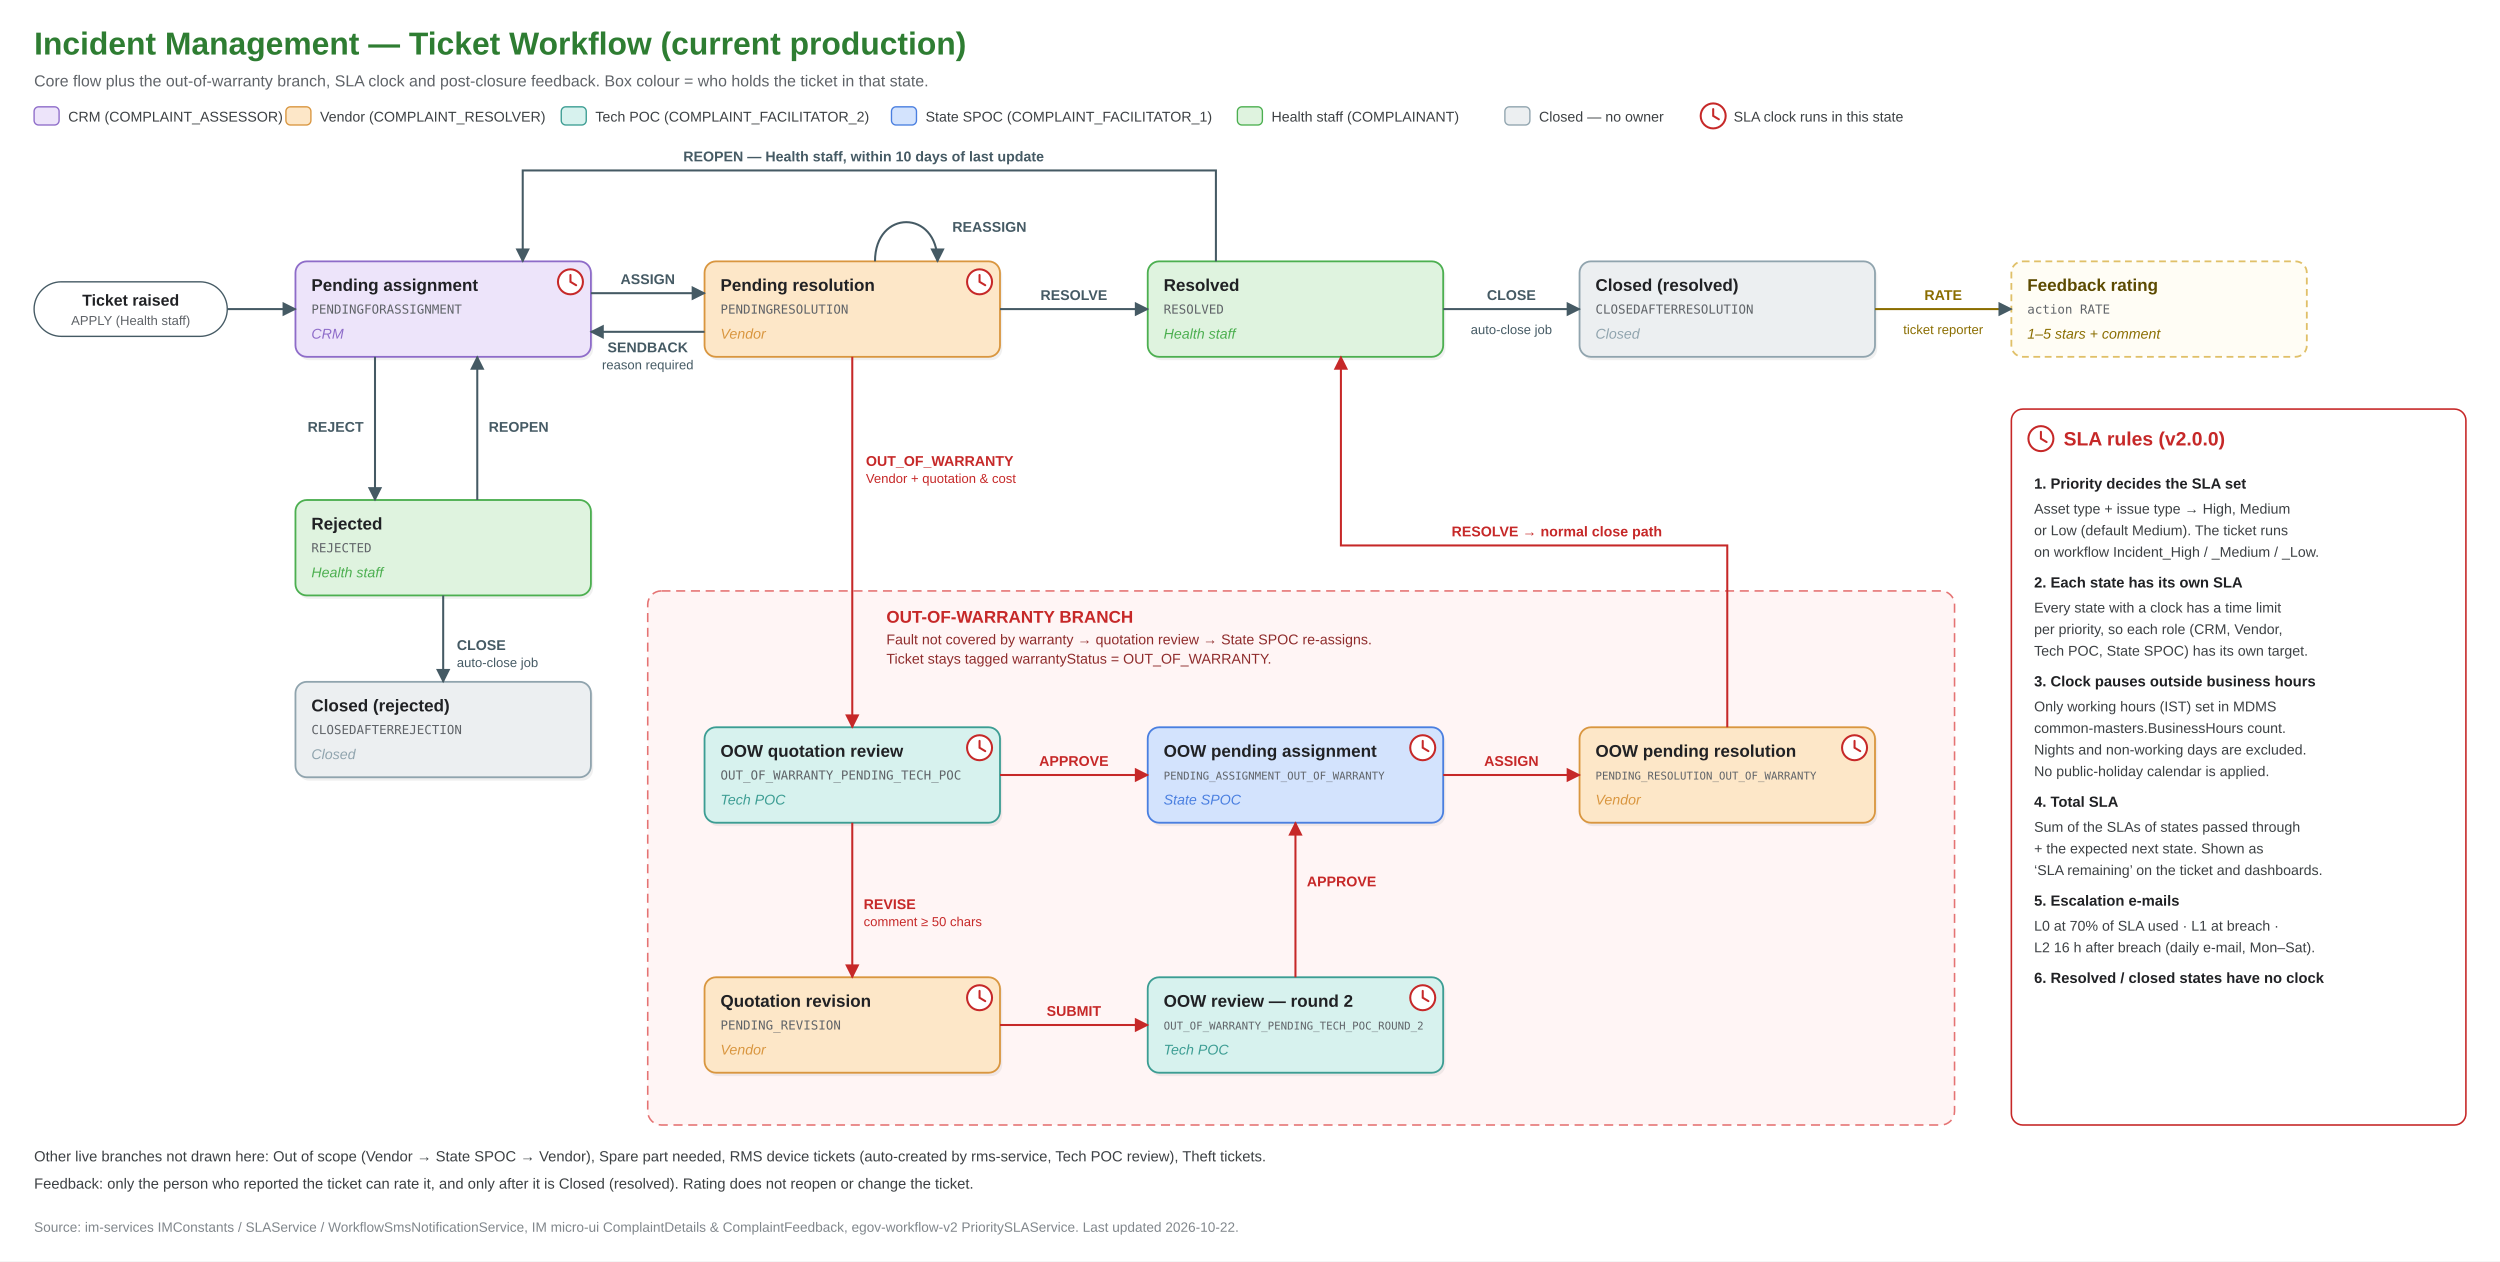
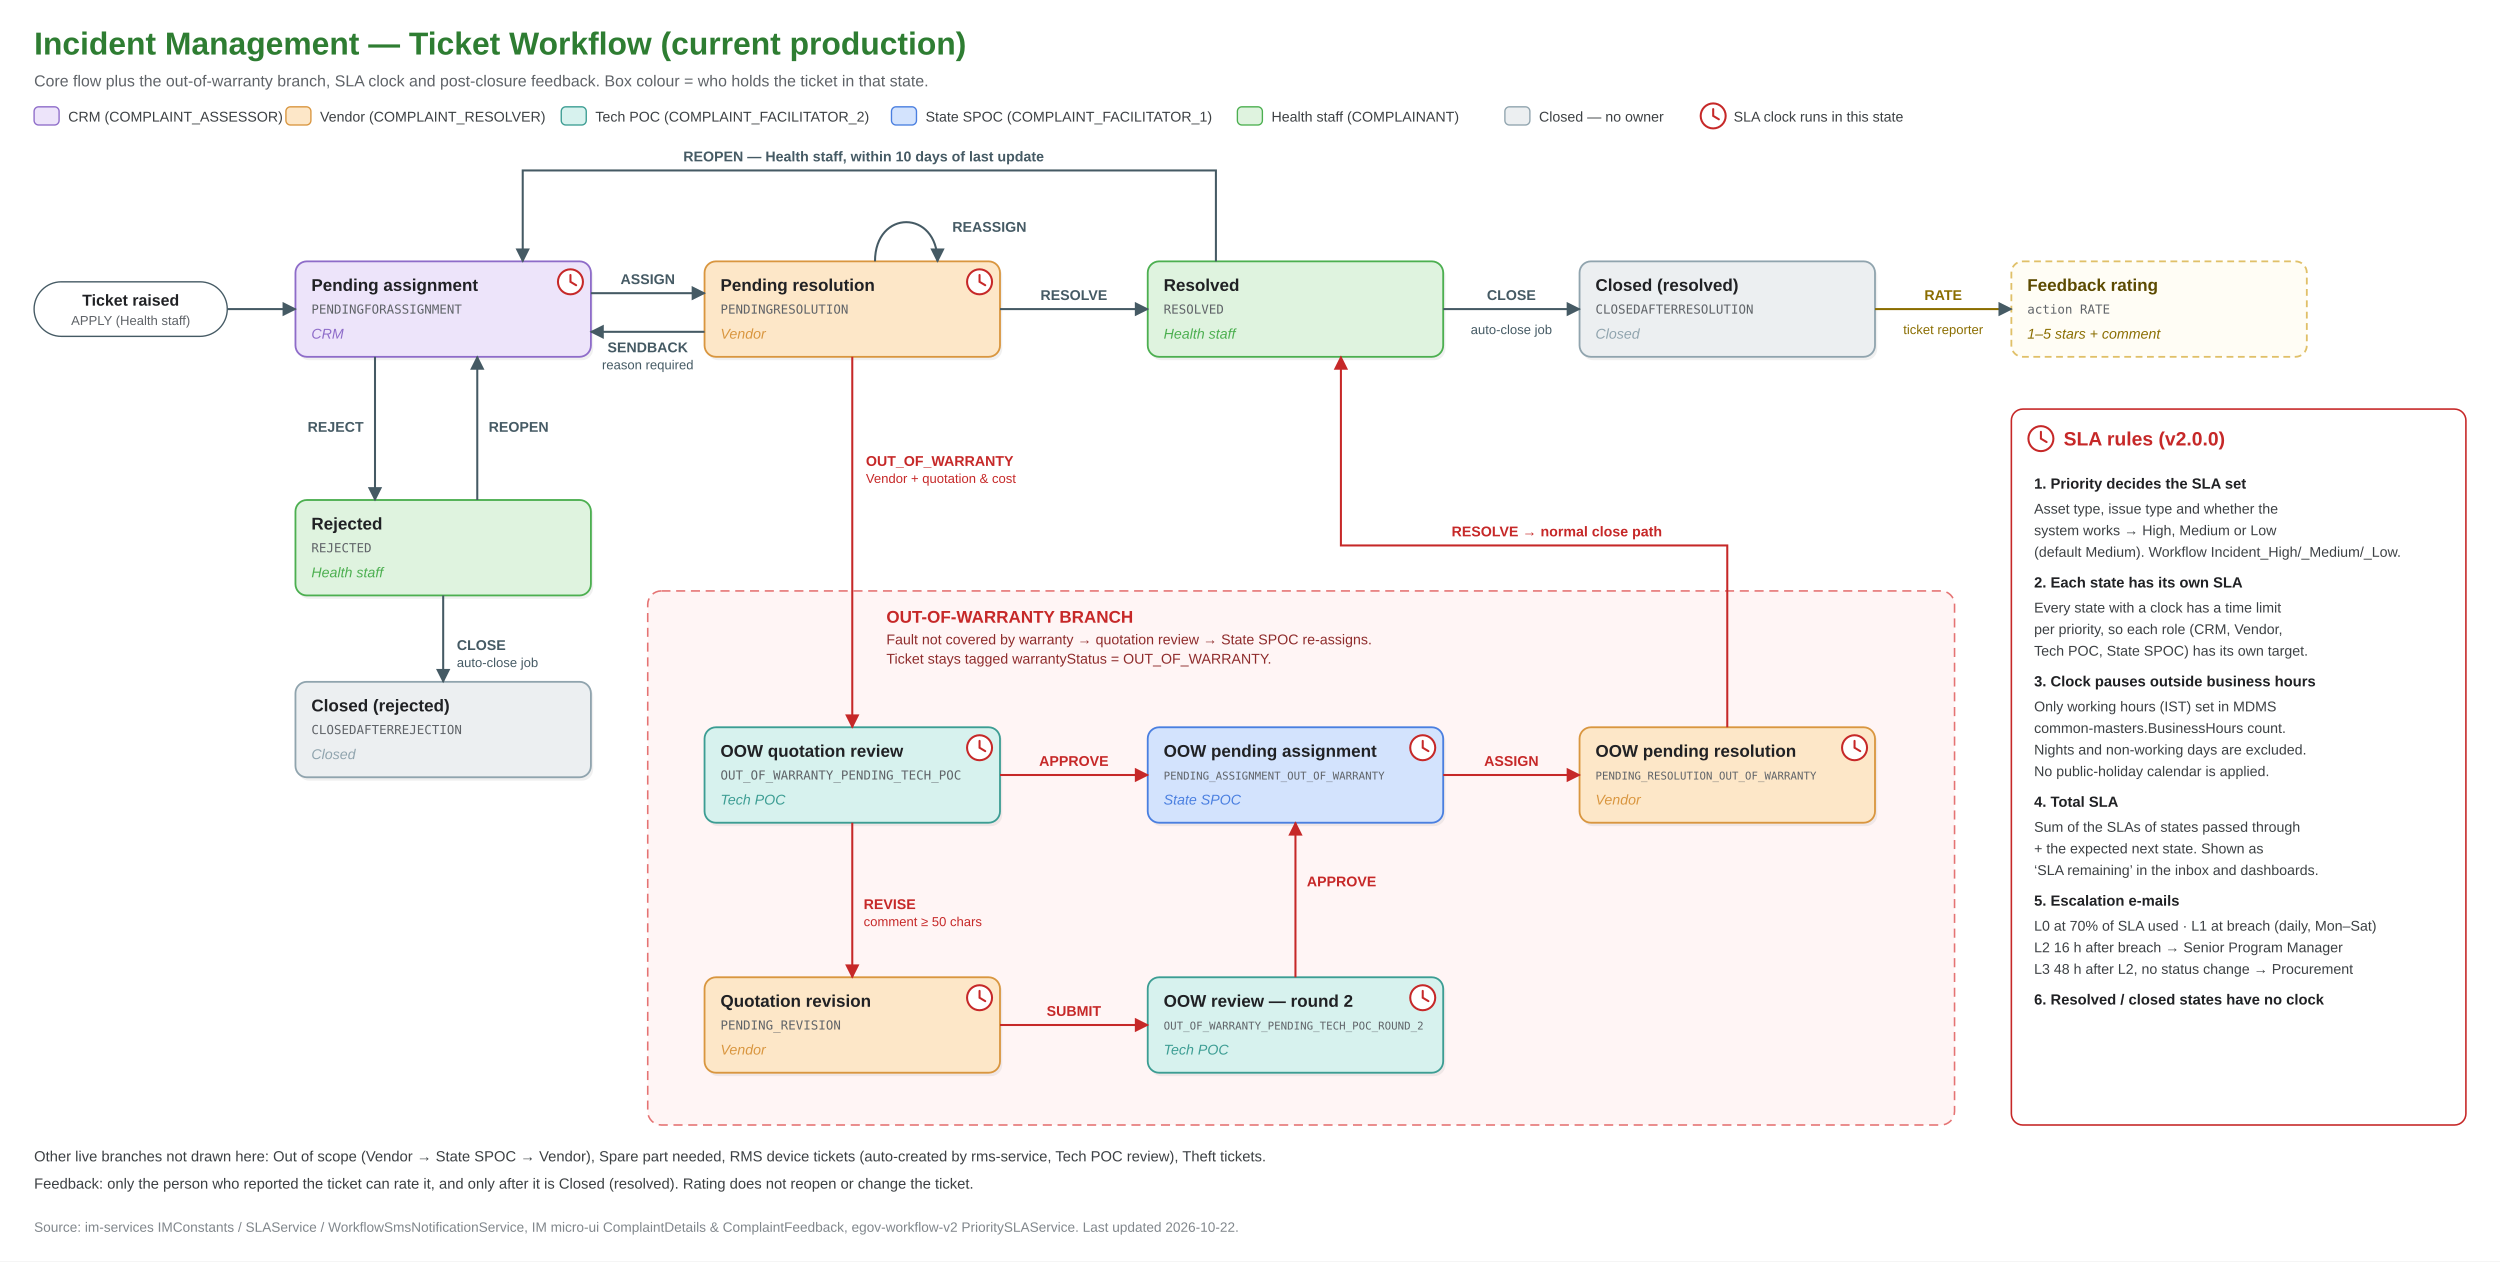
<svg xmlns="http://www.w3.org/2000/svg" width="2200" height="1110" viewBox="0 0 2200 1110">
  <defs>
    <marker id="arr" viewBox="0 0 10 10" refX="9" refY="5" markerWidth="7" markerHeight="7" orient="auto-start-reverse">
      <path d="M0,0 L10,5 L0,10 z" fill="#455A64" />
    </marker>
    <marker id="arrR" viewBox="0 0 10 10" refX="9" refY="5" markerWidth="7" markerHeight="7" orient="auto-start-reverse">
      <path d="M0,0 L10,5 L0,10 z" fill="#C62828" />
    </marker>
  </defs>
  <rect x="0" y="0" width="2200" height="1110" rx="0" fill="#FFFFFF" stroke="none" stroke-width="1.2" />
  <text x="30" y="48" font-family="Segoe UI, Arial, Helvetica, sans-serif" font-size="28" font-weight="bold" fill="#2E7D32" text-anchor="start">Incident Management — Ticket Workflow (current production)</text>
  <text x="30" y="76" font-family="Segoe UI, Arial, Helvetica, sans-serif" font-size="14" font-weight="normal" fill="#5F6368" text-anchor="start">Core flow plus the out-of-warranty branch, SLA clock and post-closure feedback. Box colour = who holds the ticket in that state.</text>
  <rect x="30" y="94" width="22" height="16" rx="4" fill="#EDE4FA" stroke="#8E6CC9" stroke-width="1.2" />
  <text x="60" y="107" font-family="Segoe UI, Arial, Helvetica, sans-serif" font-size="12.5" font-weight="normal" fill="#3C4043" text-anchor="start">CRM (COMPLAINT_ASSESSOR)</text>
  <rect x="251.6" y="94" width="22" height="16" rx="4" fill="#FDE7C8" stroke="#D9963F" stroke-width="1.2" />
  <text x="281.6" y="107" font-family="Segoe UI, Arial, Helvetica, sans-serif" font-size="12.5" font-weight="normal" fill="#3C4043" text-anchor="start">Vendor (COMPLAINT_RESOLVER)</text>
  <rect x="493.9" y="94" width="22" height="16" rx="4" fill="#D7F2EE" stroke="#3C9D93" stroke-width="1.2" />
  <text x="523.9" y="107" font-family="Segoe UI, Arial, Helvetica, sans-serif" font-size="12.5" font-weight="normal" fill="#3C4043" text-anchor="start">Tech POC (COMPLAINT_FACILITATOR_2)</text>
  <rect x="784.5" y="94" width="22" height="16" rx="4" fill="#D3E3FD" stroke="#4A7FE0" stroke-width="1.2" />
  <text x="814.5" y="107" font-family="Segoe UI, Arial, Helvetica, sans-serif" font-size="12.5" font-weight="normal" fill="#3C4043" text-anchor="start">State SPOC (COMPLAINT_FACILITATOR_1)</text>
  <rect x="1088.9" y="94" width="22" height="16" rx="4" fill="#DFF3DF" stroke="#4CAF50" stroke-width="1.2" />
  <text x="1118.9" y="107" font-family="Segoe UI, Arial, Helvetica, sans-serif" font-size="12.5" font-weight="normal" fill="#3C4043" text-anchor="start">Health staff (COMPLAINANT)</text>
  <rect x="1324.3" y="94" width="22" height="16" rx="4" fill="#ECEFF1" stroke="#90A4AE" stroke-width="1.2" />
  <text x="1354.3" y="107" font-family="Segoe UI, Arial, Helvetica, sans-serif" font-size="12.5" font-weight="normal" fill="#3C4043" text-anchor="start">Closed — no owner</text>
  <circle cx="1507.6" cy="102" r="11" fill="#FFFFFF" stroke="#C62828" stroke-width="1.8" />
  <path d="M1507.6,96 L1507.6,102 L1512.6,105" stroke="#C62828" stroke-width="1.8" fill="none" stroke-linecap="round" />
  <text x="1525.6" y="107" font-family="Segoe UI, Arial, Helvetica, sans-serif" font-size="12.5" font-weight="normal" fill="#3C4043" text-anchor="start">SLA clock runs in this state</text>
  <rect x="30" y="248" width="170" height="48" rx="24" fill="#FFFFFF" stroke="#455A64" stroke-width="1.2" />
  <text x="115" y="269" font-family="Segoe UI, Arial, Helvetica, sans-serif" font-size="14" font-weight="bold" fill="#202124" text-anchor="middle">Ticket raised</text>
  <text x="115" y="286" font-family="Segoe UI, Arial, Helvetica, sans-serif" font-size="11.5" font-weight="normal" fill="#5F6368" text-anchor="middle">APPLY (Health staff)</text>
  <rect x="262" y="233" width="260" height="84" rx="10" fill="#000" opacity="0.06" />
  <rect x="260" y="230" width="260" height="84" rx="10" fill="#EDE4FA" stroke="#8E6CC9" stroke-width="1.6" />
  <text x="274" y="256" font-family="Segoe UI, Arial, Helvetica, sans-serif" font-size="15" font-weight="bold" fill="#202124" text-anchor="start">Pending assignment</text>
  <text x="274" y="276" font-family="Consolas, Menlo, monospace" font-size="11" font-weight="normal" fill="#5F6368" text-anchor="start">PENDINGFORASSIGNMENT</text>
  <text x="274" y="298" font-family="Segoe UI, Arial, Helvetica, sans-serif" font-size="12.5" font-weight="normal" fill="#8E6CC9" text-anchor="start" font-style="italic">CRM</text>
  <circle cx="502" cy="248" r="11" fill="#FFFFFF" stroke="#C62828" stroke-width="1.8" />
  <path d="M502,242 L502,248 L507,251" stroke="#C62828" stroke-width="1.8" fill="none" stroke-linecap="round" />
  <rect x="622" y="233" width="260" height="84" rx="10" fill="#000" opacity="0.06" />
  <rect x="620" y="230" width="260" height="84" rx="10" fill="#FDE7C8" stroke="#D9963F" stroke-width="1.6" />
  <text x="634" y="256" font-family="Segoe UI, Arial, Helvetica, sans-serif" font-size="15" font-weight="bold" fill="#202124" text-anchor="start">Pending resolution</text>
  <text x="634" y="276" font-family="Consolas, Menlo, monospace" font-size="11" font-weight="normal" fill="#5F6368" text-anchor="start">PENDINGRESOLUTION</text>
  <text x="634" y="298" font-family="Segoe UI, Arial, Helvetica, sans-serif" font-size="12.5" font-weight="normal" fill="#D9963F" text-anchor="start" font-style="italic">Vendor</text>
  <circle cx="862" cy="248" r="11" fill="#FFFFFF" stroke="#C62828" stroke-width="1.8" />
  <path d="M862,242 L862,248 L867,251" stroke="#C62828" stroke-width="1.8" fill="none" stroke-linecap="round" />
  <rect x="1012" y="233" width="260" height="84" rx="10" fill="#000" opacity="0.06" />
  <rect x="1010" y="230" width="260" height="84" rx="10" fill="#DFF3DF" stroke="#4CAF50" stroke-width="1.6" />
  <text x="1024" y="256" font-family="Segoe UI, Arial, Helvetica, sans-serif" font-size="15" font-weight="bold" fill="#202124" text-anchor="start">Resolved</text>
  <text x="1024" y="276" font-family="Consolas, Menlo, monospace" font-size="11" font-weight="normal" fill="#5F6368" text-anchor="start">RESOLVED</text>
  <text x="1024" y="298" font-family="Segoe UI, Arial, Helvetica, sans-serif" font-size="12.5" font-weight="normal" fill="#4CAF50" text-anchor="start" font-style="italic">Health staff</text>
  <rect x="1392" y="233" width="260" height="84" rx="10" fill="#000" opacity="0.06" />
  <rect x="1390" y="230" width="260" height="84" rx="10" fill="#ECEFF1" stroke="#90A4AE" stroke-width="1.6" />
  <text x="1404" y="256" font-family="Segoe UI, Arial, Helvetica, sans-serif" font-size="15" font-weight="bold" fill="#202124" text-anchor="start">Closed (resolved)</text>
  <text x="1404" y="276" font-family="Consolas, Menlo, monospace" font-size="11" font-weight="normal" fill="#5F6368" text-anchor="start">CLOSEDAFTERRESOLUTION</text>
  <text x="1404" y="298" font-family="Segoe UI, Arial, Helvetica, sans-serif" font-size="12.5" font-weight="normal" fill="#90A4AE" text-anchor="start" font-style="italic">Closed</text>
  <rect x="1770" y="230" width="260" height="84" rx="10" fill="#FFFDF5" stroke="#E0C068" stroke-width="1.6" stroke-dasharray="6 4" />
  <text x="1784" y="256" font-family="Segoe UI, Arial, Helvetica, sans-serif" font-size="15" font-weight="bold" fill="#5C4A00" text-anchor="start">Feedback rating</text>
  <text x="1784" y="276" font-family="Consolas, Menlo, monospace" font-size="11" font-weight="normal" fill="#5F6368" text-anchor="start">action RATE</text>
  <text x="1784" y="298" font-family="Segoe UI, Arial, Helvetica, sans-serif" font-size="12.5" font-weight="normal" fill="#8A6D00" text-anchor="start" font-style="italic">1–5 stars + comment</text>
  <rect x="262" y="443" width="260" height="84" rx="10" fill="#000" opacity="0.06" />
  <rect x="260" y="440" width="260" height="84" rx="10" fill="#DFF3DF" stroke="#4CAF50" stroke-width="1.6" />
  <text x="274" y="466" font-family="Segoe UI, Arial, Helvetica, sans-serif" font-size="15" font-weight="bold" fill="#202124" text-anchor="start">Rejected</text>
  <text x="274" y="486" font-family="Consolas, Menlo, monospace" font-size="11" font-weight="normal" fill="#5F6368" text-anchor="start">REJECTED</text>
  <text x="274" y="508" font-family="Segoe UI, Arial, Helvetica, sans-serif" font-size="12.5" font-weight="normal" fill="#4CAF50" text-anchor="start" font-style="italic">Health staff</text>
  <rect x="262" y="603" width="260" height="84" rx="10" fill="#000" opacity="0.06" />
  <rect x="260" y="600" width="260" height="84" rx="10" fill="#ECEFF1" stroke="#90A4AE" stroke-width="1.6" />
  <text x="274" y="626" font-family="Segoe UI, Arial, Helvetica, sans-serif" font-size="15" font-weight="bold" fill="#202124" text-anchor="start">Closed (rejected)</text>
  <text x="274" y="646" font-family="Consolas, Menlo, monospace" font-size="11" font-weight="normal" fill="#5F6368" text-anchor="start">CLOSEDAFTERREJECTION</text>
  <text x="274" y="668" font-family="Segoe UI, Arial, Helvetica, sans-serif" font-size="12.5" font-weight="normal" fill="#90A4AE" text-anchor="start" font-style="italic">Closed</text>
  <path d="M200,272 L260,272.0" fill="none" stroke="#455A64" stroke-width="1.8" marker-end="url(#arr)" />
  <path d="M520,258 L620,258" fill="none" stroke="#455A64" stroke-width="1.8" marker-end="url(#arr)" />
  <text x="570" y="250" font-family="Segoe UI, Arial, Helvetica, sans-serif" font-size="12.5" font-weight="bold" fill="#455A64" text-anchor="middle">ASSIGN</text>
  <path d="M620,292 L520,292" fill="none" stroke="#455A64" stroke-width="1.8" marker-end="url(#arr)" />
  <text x="570" y="310" font-family="Segoe UI, Arial, Helvetica, sans-serif" font-size="12.5" font-weight="bold" fill="#455A64" text-anchor="middle">SENDBACK</text>
  <text x="570" y="325" font-family="Segoe UI, Arial, Helvetica, sans-serif" font-size="11.5" font-weight="normal" fill="#455A64" text-anchor="middle">reason required</text>
  <path d="M880,272.0 L1010,272.0" fill="none" stroke="#455A64" stroke-width="1.8" marker-end="url(#arr)" />
  <text x="945" y="264" font-family="Segoe UI, Arial, Helvetica, sans-serif" font-size="12.5" font-weight="bold" fill="#455A64" text-anchor="middle">RESOLVE</text>
  <path d="M1270,272.0 L1390,272.0" fill="none" stroke="#455A64" stroke-width="1.8" marker-end="url(#arr)" />
  <text x="1330" y="264" font-family="Segoe UI, Arial, Helvetica, sans-serif" font-size="12.5" font-weight="bold" fill="#455A64" text-anchor="middle">CLOSE</text>
  <text x="1330" y="294" font-family="Segoe UI, Arial, Helvetica, sans-serif" font-size="11.5" font-weight="normal" fill="#455A64" text-anchor="middle">auto-close job</text>
  <path d="M1650,272.0 L1770,272" fill="none" stroke="#8A6D00" stroke-width="1.8" marker-end="url(#arr)" />
  <text x="1710" y="264" font-family="Segoe UI, Arial, Helvetica, sans-serif" font-size="12.5" font-weight="bold" fill="#8A6D00" text-anchor="middle">RATE</text>
  <text x="1710" y="294" font-family="Segoe UI, Arial, Helvetica, sans-serif" font-size="11.5" font-weight="normal" fill="#8A6D00" text-anchor="middle">ticket reporter</text>
  <path d="M770,230 C770,184 825,184 825,230" fill="none" stroke="#455A64" stroke-width="1.8" marker-end="url(#arr)" />
  <text x="838" y="204" font-family="Segoe UI, Arial, Helvetica, sans-serif" font-size="12.5" font-weight="bold" fill="#455A64" text-anchor="start">REASSIGN</text>
  <path d="M1070,230 L1070,150 L460,150 L460,230" fill="none" stroke="#455A64" stroke-width="1.8" marker-end="url(#arr)" />
  <text x="760" y="142" font-family="Segoe UI, Arial, Helvetica, sans-serif" font-size="12.5" font-weight="bold" fill="#455A64" text-anchor="middle">REOPEN — Health staff, within 10 days of last update</text>
  <path d="M330,314 L330,440" fill="none" stroke="#455A64" stroke-width="1.8" marker-end="url(#arr)" />
  <text x="320" y="380" font-family="Segoe UI, Arial, Helvetica, sans-serif" font-size="12.5" font-weight="bold" fill="#455A64" text-anchor="end">REJECT</text>
  <path d="M420,440 L420,314" fill="none" stroke="#455A64" stroke-width="1.8" marker-end="url(#arr)" />
  <text x="430" y="380" font-family="Segoe UI, Arial, Helvetica, sans-serif" font-size="12.5" font-weight="bold" fill="#455A64" text-anchor="start">REOPEN</text>
  <path d="M390.0,524 L390.0,600" fill="none" stroke="#455A64" stroke-width="1.8" marker-end="url(#arr)" />
  <text x="402" y="572" font-family="Segoe UI, Arial, Helvetica, sans-serif" font-size="12.5" font-weight="bold" fill="#455A64" text-anchor="start">CLOSE</text>
  <text x="402" y="587" font-family="Segoe UI, Arial, Helvetica, sans-serif" font-size="11.5" font-weight="normal" fill="#455A64" text-anchor="start">auto-close job</text>
  <rect x="570" y="520" width="1150" height="470" rx="12" fill="#FFF5F5" stroke="#E57373" stroke-width="1.4" stroke-dasharray="8 5" />
  <text x="780" y="548" font-family="Segoe UI, Arial, Helvetica, sans-serif" font-size="15" font-weight="bold" fill="#C62828" text-anchor="start">OUT-OF-WARRANTY BRANCH</text>
  <text x="780" y="567" font-family="Segoe UI, Arial, Helvetica, sans-serif" font-size="12.5" font-weight="normal" fill="#8E2B2B" text-anchor="start">Fault not covered by warranty → quotation review → State SPOC re-assigns.</text>
  <text x="780" y="584" font-family="Segoe UI, Arial, Helvetica, sans-serif" font-size="12.5" font-weight="normal" fill="#8E2B2B" text-anchor="start">Ticket stays tagged warrantyStatus = OUT_OF_WARRANTY.</text>
  <rect x="622" y="643" width="260" height="84" rx="10" fill="#000" opacity="0.06" />
  <rect x="620" y="640" width="260" height="84" rx="10" fill="#D7F2EE" stroke="#3C9D93" stroke-width="1.6" />
  <text x="634" y="666" font-family="Segoe UI, Arial, Helvetica, sans-serif" font-size="15" font-weight="bold" fill="#202124" text-anchor="start">OOW quotation review</text>
  <text x="634" y="686" font-family="Consolas, Menlo, monospace" font-size="11" font-weight="normal" fill="#5F6368" text-anchor="start">OUT_OF_WARRANTY_PENDING_TECH_POC</text>
  <text x="634" y="708" font-family="Segoe UI, Arial, Helvetica, sans-serif" font-size="12.5" font-weight="normal" fill="#3C9D93" text-anchor="start" font-style="italic">Tech POC</text>
  <circle cx="862" cy="658" r="11" fill="#FFFFFF" stroke="#C62828" stroke-width="1.8" />
  <path d="M862,652 L862,658 L867,661" stroke="#C62828" stroke-width="1.8" fill="none" stroke-linecap="round" />
  <rect x="1012" y="643" width="260" height="84" rx="10" fill="#000" opacity="0.06" />
  <rect x="1010" y="640" width="260" height="84" rx="10" fill="#D3E3FD" stroke="#4A7FE0" stroke-width="1.6" />
  <text x="1024" y="666" font-family="Segoe UI, Arial, Helvetica, sans-serif" font-size="15" font-weight="bold" fill="#202124" text-anchor="start">OOW pending assignment</text>
  <text x="1024" y="686" font-family="Consolas, Menlo, monospace" font-size="9.5" font-weight="normal" fill="#5F6368" text-anchor="start">PENDING_ASSIGNMENT_OUT_OF_WARRANTY</text>
  <text x="1024" y="708" font-family="Segoe UI, Arial, Helvetica, sans-serif" font-size="12.5" font-weight="normal" fill="#4A7FE0" text-anchor="start" font-style="italic">State SPOC</text>
  <circle cx="1252" cy="658" r="11" fill="#FFFFFF" stroke="#C62828" stroke-width="1.8" />
  <path d="M1252,652 L1252,658 L1257,661" stroke="#C62828" stroke-width="1.8" fill="none" stroke-linecap="round" />
  <rect x="1392" y="643" width="260" height="84" rx="10" fill="#000" opacity="0.06" />
  <rect x="1390" y="640" width="260" height="84" rx="10" fill="#FDE7C8" stroke="#D9963F" stroke-width="1.6" />
  <text x="1404" y="666" font-family="Segoe UI, Arial, Helvetica, sans-serif" font-size="15" font-weight="bold" fill="#202124" text-anchor="start">OOW pending resolution</text>
  <text x="1404" y="686" font-family="Consolas, Menlo, monospace" font-size="9.5" font-weight="normal" fill="#5F6368" text-anchor="start">PENDING_RESOLUTION_OUT_OF_WARRANTY</text>
  <text x="1404" y="708" font-family="Segoe UI, Arial, Helvetica, sans-serif" font-size="12.5" font-weight="normal" fill="#D9963F" text-anchor="start" font-style="italic">Vendor</text>
  <circle cx="1632" cy="658" r="11" fill="#FFFFFF" stroke="#C62828" stroke-width="1.8" />
  <path d="M1632,652 L1632,658 L1637,661" stroke="#C62828" stroke-width="1.8" fill="none" stroke-linecap="round" />
  <rect x="622" y="863" width="260" height="84" rx="10" fill="#000" opacity="0.06" />
  <rect x="620" y="860" width="260" height="84" rx="10" fill="#FDE7C8" stroke="#D9963F" stroke-width="1.6" />
  <text x="634" y="886" font-family="Segoe UI, Arial, Helvetica, sans-serif" font-size="15" font-weight="bold" fill="#202124" text-anchor="start">Quotation revision</text>
  <text x="634" y="906" font-family="Consolas, Menlo, monospace" font-size="11" font-weight="normal" fill="#5F6368" text-anchor="start">PENDING_REVISION</text>
  <text x="634" y="928" font-family="Segoe UI, Arial, Helvetica, sans-serif" font-size="12.5" font-weight="normal" fill="#D9963F" text-anchor="start" font-style="italic">Vendor</text>
  <circle cx="862" cy="878" r="11" fill="#FFFFFF" stroke="#C62828" stroke-width="1.8" />
  <path d="M862,872 L862,878 L867,881" stroke="#C62828" stroke-width="1.8" fill="none" stroke-linecap="round" />
  <rect x="1012" y="863" width="260" height="84" rx="10" fill="#000" opacity="0.06" />
  <rect x="1010" y="860" width="260" height="84" rx="10" fill="#D7F2EE" stroke="#3C9D93" stroke-width="1.6" />
  <text x="1024" y="886" font-family="Segoe UI, Arial, Helvetica, sans-serif" font-size="15" font-weight="bold" fill="#202124" text-anchor="start">OOW review — round 2</text>
  <text x="1024" y="906" font-family="Consolas, Menlo, monospace" font-size="9.5" font-weight="normal" fill="#5F6368" text-anchor="start">OUT_OF_WARRANTY_PENDING_TECH_POC_ROUND_2</text>
  <text x="1024" y="928" font-family="Segoe UI, Arial, Helvetica, sans-serif" font-size="12.5" font-weight="normal" fill="#3C9D93" text-anchor="start" font-style="italic">Tech POC</text>
  <circle cx="1252" cy="878" r="11" fill="#FFFFFF" stroke="#C62828" stroke-width="1.8" />
  <path d="M1252,872 L1252,878 L1257,881" stroke="#C62828" stroke-width="1.8" fill="none" stroke-linecap="round" />
  <path d="M750.0,314 L750.0,640" fill="none" stroke="#C62828" stroke-width="1.8" marker-end="url(#arrR)" />
  <text x="762" y="410" font-family="Segoe UI, Arial, Helvetica, sans-serif" font-size="12.5" font-weight="bold" fill="#C62828" text-anchor="start">OUT_OF_WARRANTY</text>
  <text x="762" y="425" font-family="Segoe UI, Arial, Helvetica, sans-serif" font-size="11.5" font-weight="normal" fill="#C62828" text-anchor="start">Vendor + quotation &amp; cost</text>
  <path d="M880,682.0 L1010,682.0" fill="none" stroke="#C62828" stroke-width="1.8" marker-end="url(#arrR)" />
  <text x="945" y="674" font-family="Segoe UI, Arial, Helvetica, sans-serif" font-size="12.5" font-weight="bold" fill="#C62828" text-anchor="middle">APPROVE</text>
  <path d="M750.0,724 L750.0,860" fill="none" stroke="#C62828" stroke-width="1.8" marker-end="url(#arrR)" />
  <text x="760" y="800" font-family="Segoe UI, Arial, Helvetica, sans-serif" font-size="12.5" font-weight="bold" fill="#C62828" text-anchor="start">REVISE</text>
  <text x="760" y="815" font-family="Segoe UI, Arial, Helvetica, sans-serif" font-size="11.5" font-weight="normal" fill="#C62828" text-anchor="start">comment ≥ 50 chars</text>
  <path d="M880,902.0 L1010,902.0" fill="none" stroke="#C62828" stroke-width="1.8" marker-end="url(#arrR)" />
  <text x="945" y="894" font-family="Segoe UI, Arial, Helvetica, sans-serif" font-size="12.5" font-weight="bold" fill="#C62828" text-anchor="middle">SUBMIT</text>
  <path d="M1140.0,860 L1140.0,724" fill="none" stroke="#C62828" stroke-width="1.8" marker-end="url(#arrR)" />
  <text x="1150" y="780" font-family="Segoe UI, Arial, Helvetica, sans-serif" font-size="12.5" font-weight="bold" fill="#C62828" text-anchor="start">APPROVE</text>
  <path d="M1270,682.0 L1390,682.0" fill="none" stroke="#C62828" stroke-width="1.8" marker-end="url(#arrR)" />
  <text x="1330" y="674" font-family="Segoe UI, Arial, Helvetica, sans-serif" font-size="12.5" font-weight="bold" fill="#C62828" text-anchor="middle">ASSIGN</text>
  <path d="M1520.0,640 L1520.0,480 L1180.0,480 L1180.0,314" fill="none" stroke="#C62828" stroke-width="1.8" marker-end="url(#arrR)" />
  <text x="1370" y="472" font-family="Segoe UI, Arial, Helvetica, sans-serif" font-size="12.5" font-weight="bold" fill="#C62828" text-anchor="middle">RESOLVE → normal close path</text>
  <rect x="1770" y="360" width="400" height="630" rx="10" fill="#FFFFFF" stroke="#C62828" stroke-width="1.4" />
  <circle cx="1796" cy="386" r="11" fill="#FFFFFF" stroke="#C62828" stroke-width="1.8" />
  <path d="M1796,380 L1796,386 L1801,389" stroke="#C62828" stroke-width="1.8" fill="none" stroke-linecap="round" />
  <text x="1816" y="392" font-family="Segoe UI, Arial, Helvetica, sans-serif" font-size="17" font-weight="bold" fill="#C62828" text-anchor="start">SLA rules (v2.0.0)</text>
  <text x="1790" y="430" font-family="Segoe UI, Arial, Helvetica, sans-serif" font-size="13" font-weight="bold" fill="#202124" text-anchor="start">1. Priority decides the SLA set</text>
-   <text x="1790" y="452" font-family="Segoe UI, Arial, Helvetica, sans-serif" font-size="12.5" font-weight="normal" fill="#3C4043" text-anchor="start">Asset type + issue type → High, Medium</text>
-   <text x="1790" y="471" font-family="Segoe UI, Arial, Helvetica, sans-serif" font-size="12.5" font-weight="normal" fill="#3C4043" text-anchor="start">or Low (default Medium). The ticket runs</text>
-   <text x="1790" y="490" font-family="Segoe UI, Arial, Helvetica, sans-serif" font-size="12.5" font-weight="normal" fill="#3C4043" text-anchor="start">on workflow Incident_High / _Medium / _Low.</text>
+   <text x="1790" y="452" font-family="Segoe UI, Arial, Helvetica, sans-serif" font-size="12.5" font-weight="normal" fill="#3C4043" text-anchor="start">Asset type, issue type and whether the</text>
+   <text x="1790" y="471" font-family="Segoe UI, Arial, Helvetica, sans-serif" font-size="12.5" font-weight="normal" fill="#3C4043" text-anchor="start">system works → High, Medium or Low</text>
+   <text x="1790" y="490" font-family="Segoe UI, Arial, Helvetica, sans-serif" font-size="12.5" font-weight="normal" fill="#3C4043" text-anchor="start">(default Medium). Workflow Incident_High/_Medium/_Low.</text>
  <text x="1790" y="517" font-family="Segoe UI, Arial, Helvetica, sans-serif" font-size="13" font-weight="bold" fill="#202124" text-anchor="start">2. Each state has its own SLA</text>
  <text x="1790" y="539" font-family="Segoe UI, Arial, Helvetica, sans-serif" font-size="12.5" font-weight="normal" fill="#3C4043" text-anchor="start">Every state with a clock has a time limit</text>
  <text x="1790" y="558" font-family="Segoe UI, Arial, Helvetica, sans-serif" font-size="12.5" font-weight="normal" fill="#3C4043" text-anchor="start">per priority, so each role (CRM, Vendor,</text>
  <text x="1790" y="577" font-family="Segoe UI, Arial, Helvetica, sans-serif" font-size="12.5" font-weight="normal" fill="#3C4043" text-anchor="start">Tech POC, State SPOC) has its own target.</text>
  <text x="1790" y="604" font-family="Segoe UI, Arial, Helvetica, sans-serif" font-size="13" font-weight="bold" fill="#202124" text-anchor="start">3. Clock pauses outside business hours</text>
  <text x="1790" y="626" font-family="Segoe UI, Arial, Helvetica, sans-serif" font-size="12.5" font-weight="normal" fill="#3C4043" text-anchor="start">Only working hours (IST) set in MDMS</text>
  <text x="1790" y="645" font-family="Segoe UI, Arial, Helvetica, sans-serif" font-size="12.5" font-weight="normal" fill="#3C4043" text-anchor="start">common-masters.BusinessHours count.</text>
  <text x="1790" y="664" font-family="Segoe UI, Arial, Helvetica, sans-serif" font-size="12.5" font-weight="normal" fill="#3C4043" text-anchor="start">Nights and non-working days are excluded.</text>
  <text x="1790" y="683" font-family="Segoe UI, Arial, Helvetica, sans-serif" font-size="12.5" font-weight="normal" fill="#3C4043" text-anchor="start">No public-holiday calendar is applied.</text>
  <text x="1790" y="710" font-family="Segoe UI, Arial, Helvetica, sans-serif" font-size="13" font-weight="bold" fill="#202124" text-anchor="start">4. Total SLA</text>
  <text x="1790" y="732" font-family="Segoe UI, Arial, Helvetica, sans-serif" font-size="12.5" font-weight="normal" fill="#3C4043" text-anchor="start">Sum of the SLAs of states passed through</text>
  <text x="1790" y="751" font-family="Segoe UI, Arial, Helvetica, sans-serif" font-size="12.5" font-weight="normal" fill="#3C4043" text-anchor="start">+ the expected next state. Shown as</text>
-   <text x="1790" y="770" font-family="Segoe UI, Arial, Helvetica, sans-serif" font-size="12.5" font-weight="normal" fill="#3C4043" text-anchor="start">‘SLA remaining’ on the ticket and dashboards.</text>
+   <text x="1790" y="770" font-family="Segoe UI, Arial, Helvetica, sans-serif" font-size="12.5" font-weight="normal" fill="#3C4043" text-anchor="start">‘SLA remaining’ in the inbox and dashboards.</text>
  <text x="1790" y="797" font-family="Segoe UI, Arial, Helvetica, sans-serif" font-size="13" font-weight="bold" fill="#202124" text-anchor="start">5. Escalation e-mails</text>
-   <text x="1790" y="819" font-family="Segoe UI, Arial, Helvetica, sans-serif" font-size="12.5" font-weight="normal" fill="#3C4043" text-anchor="start">L0 at 70% of SLA used · L1 at breach ·</text>
-   <text x="1790" y="838" font-family="Segoe UI, Arial, Helvetica, sans-serif" font-size="12.5" font-weight="normal" fill="#3C4043" text-anchor="start">L2 16 h after breach (daily e-mail, Mon–Sat).</text>
-   <text x="1790" y="865" font-family="Segoe UI, Arial, Helvetica, sans-serif" font-size="13" font-weight="bold" fill="#202124" text-anchor="start">6. Resolved / closed states have no clock</text>
+   <text x="1790" y="819" font-family="Segoe UI, Arial, Helvetica, sans-serif" font-size="12.5" font-weight="normal" fill="#3C4043" text-anchor="start">L0 at 70% of SLA used · L1 at breach (daily, Mon–Sat)</text>
+   <text x="1790" y="838" font-family="Segoe UI, Arial, Helvetica, sans-serif" font-size="12.5" font-weight="normal" fill="#3C4043" text-anchor="start">L2 16 h after breach → Senior Program Manager</text>
+   <text x="1790" y="857" font-family="Segoe UI, Arial, Helvetica, sans-serif" font-size="12.5" font-weight="normal" fill="#3C4043" text-anchor="start">L3 48 h after L2, no status change → Procurement</text>
+   <text x="1790" y="884" font-family="Segoe UI, Arial, Helvetica, sans-serif" font-size="13" font-weight="bold" fill="#202124" text-anchor="start">6. Resolved / closed states have no clock</text>
  <text x="30" y="1022" font-family="Segoe UI, Arial, Helvetica, sans-serif" font-size="13" font-weight="normal" fill="#3C4043" text-anchor="start">Other live branches not drawn here: Out of scope (Vendor → State SPOC → Vendor), Spare part needed, RMS device tickets (auto-created by rms-service, Tech POC review), Theft tickets.</text>
  <text x="30" y="1046" font-family="Segoe UI, Arial, Helvetica, sans-serif" font-size="13" font-weight="normal" fill="#3C4043" text-anchor="start">Feedback: only the person who reported the ticket can rate it, and only after it is Closed (resolved). Rating does not reopen or change the ticket.</text>
  <text x="30" y="1084" font-family="Segoe UI, Arial, Helvetica, sans-serif" font-size="12" font-weight="normal" fill="#80868B" text-anchor="start">Source: im-services IMConstants / SLAService / WorkflowSmsNotificationService, IM micro-ui ComplaintDetails &amp; ComplaintFeedback, egov-workflow-v2 PrioritySLAService. Last updated 2026-10-22.</text>
</svg>
